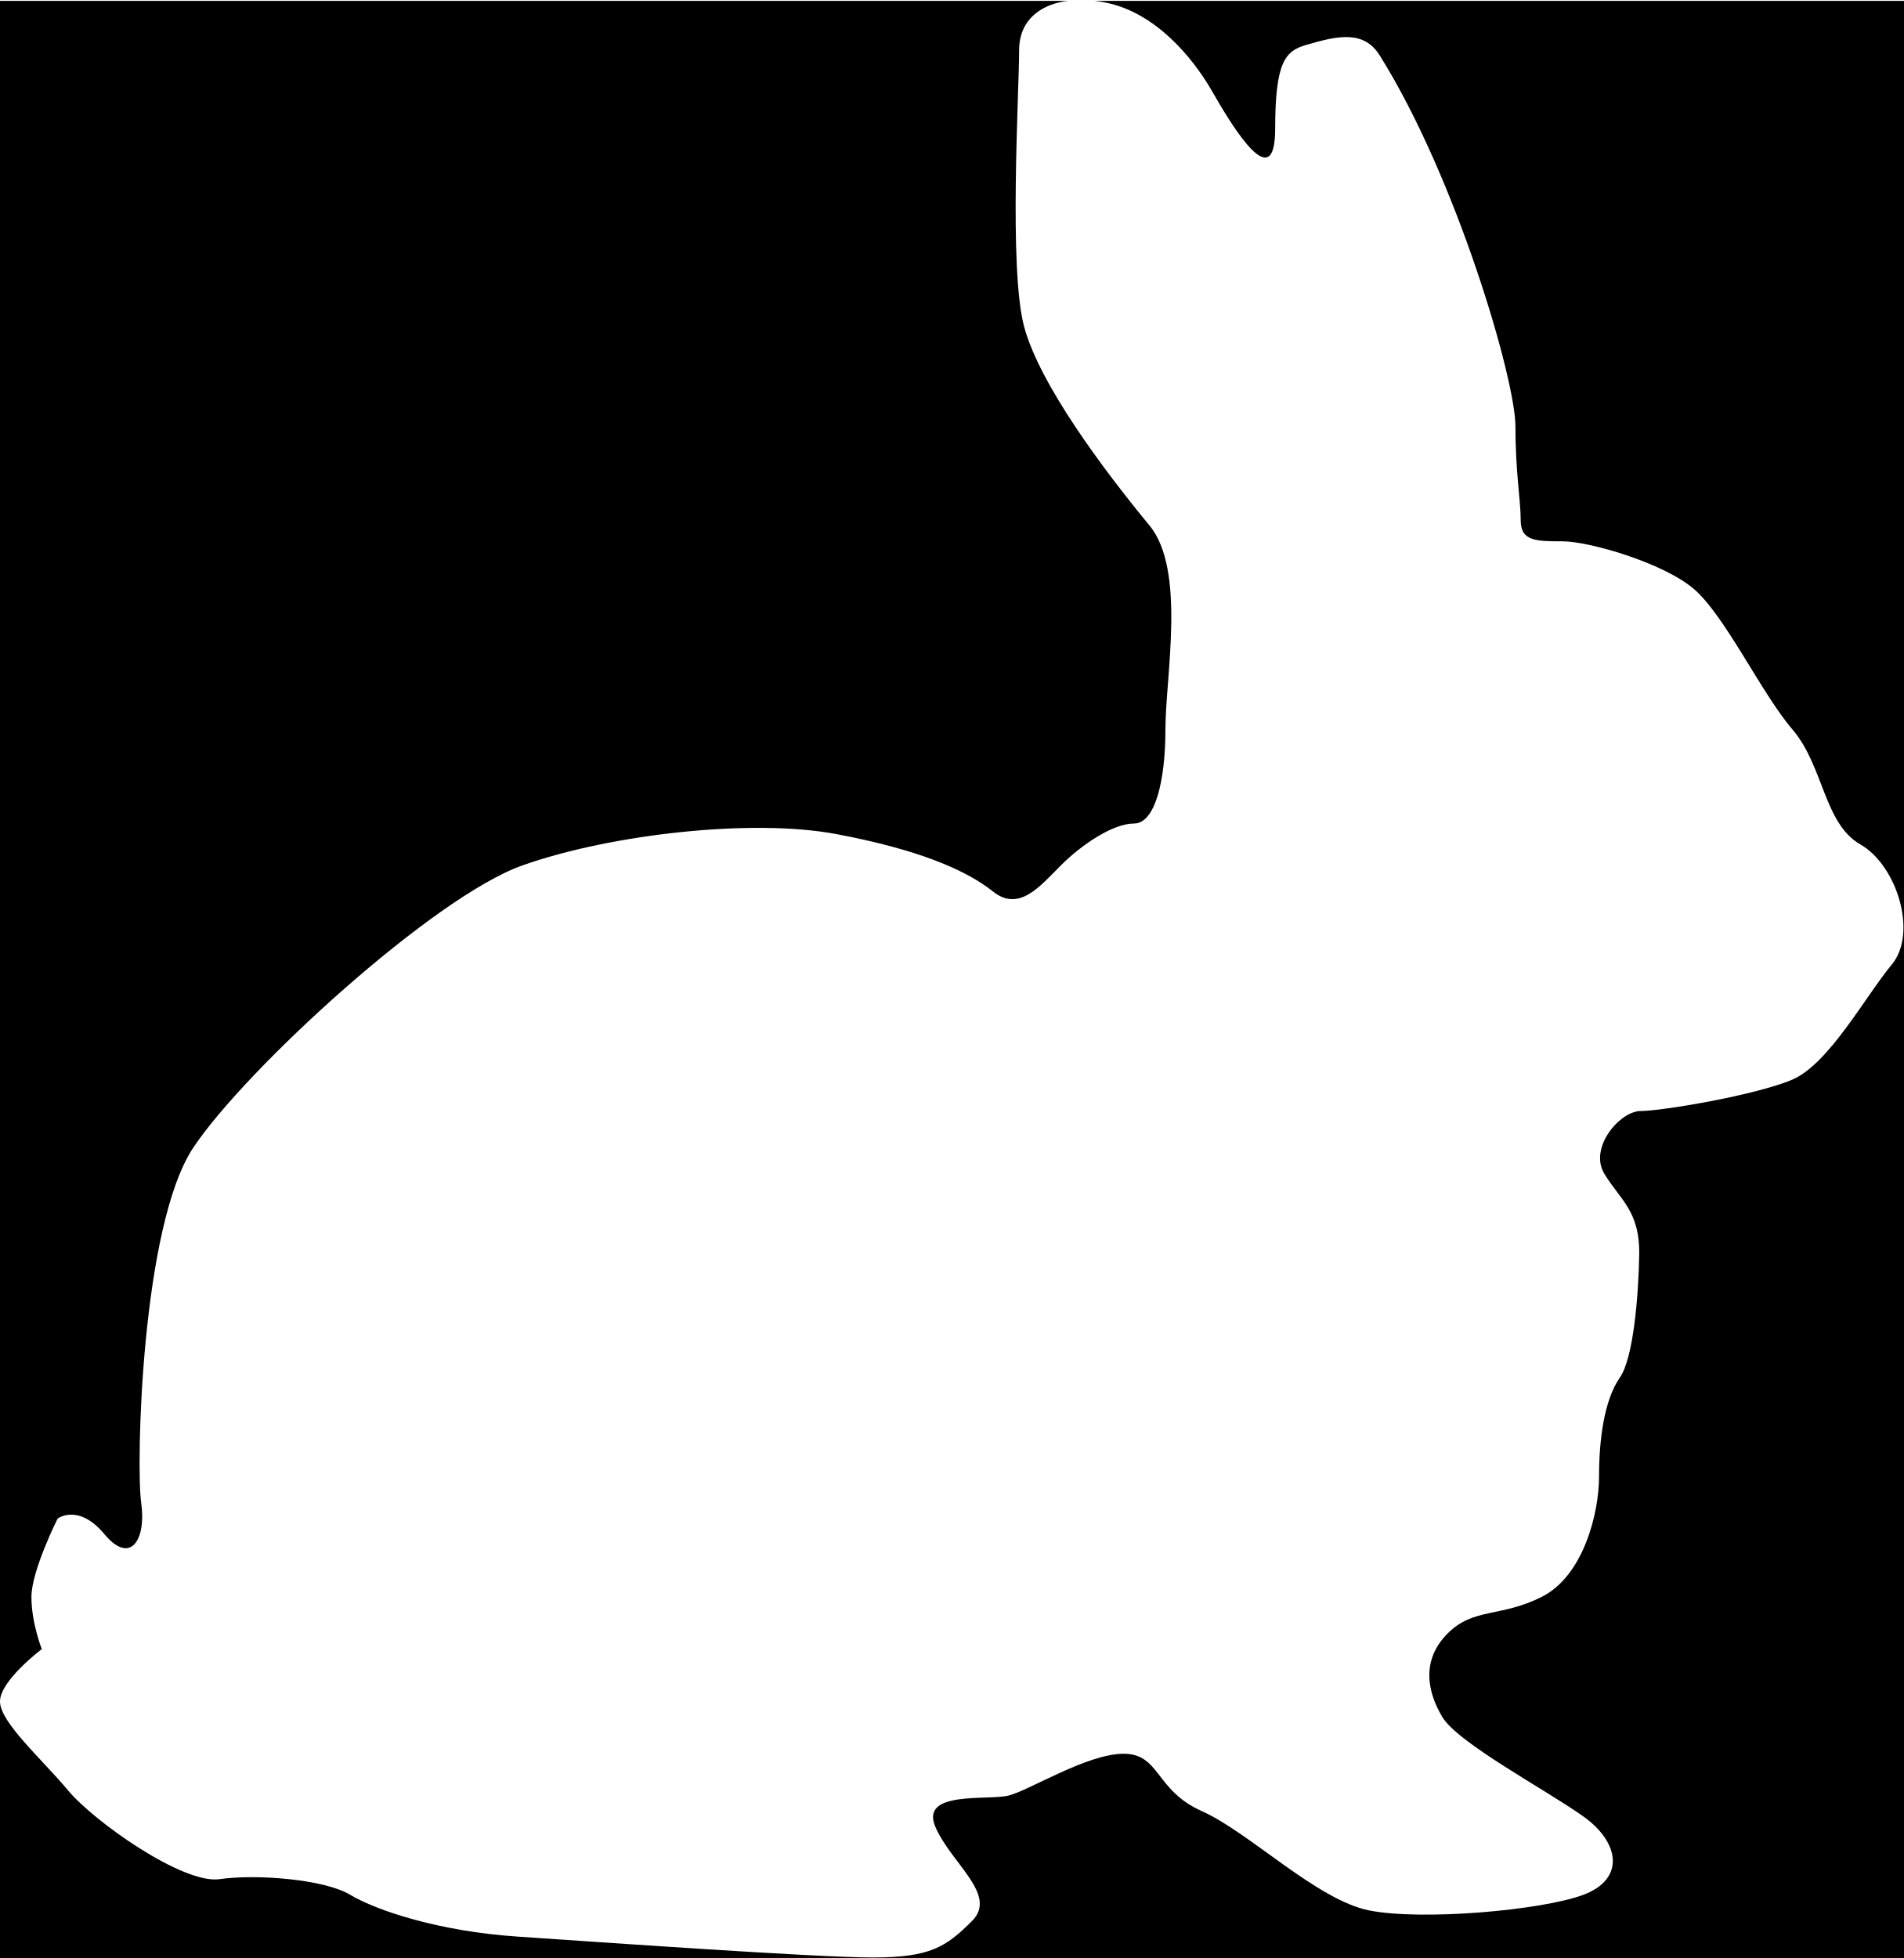
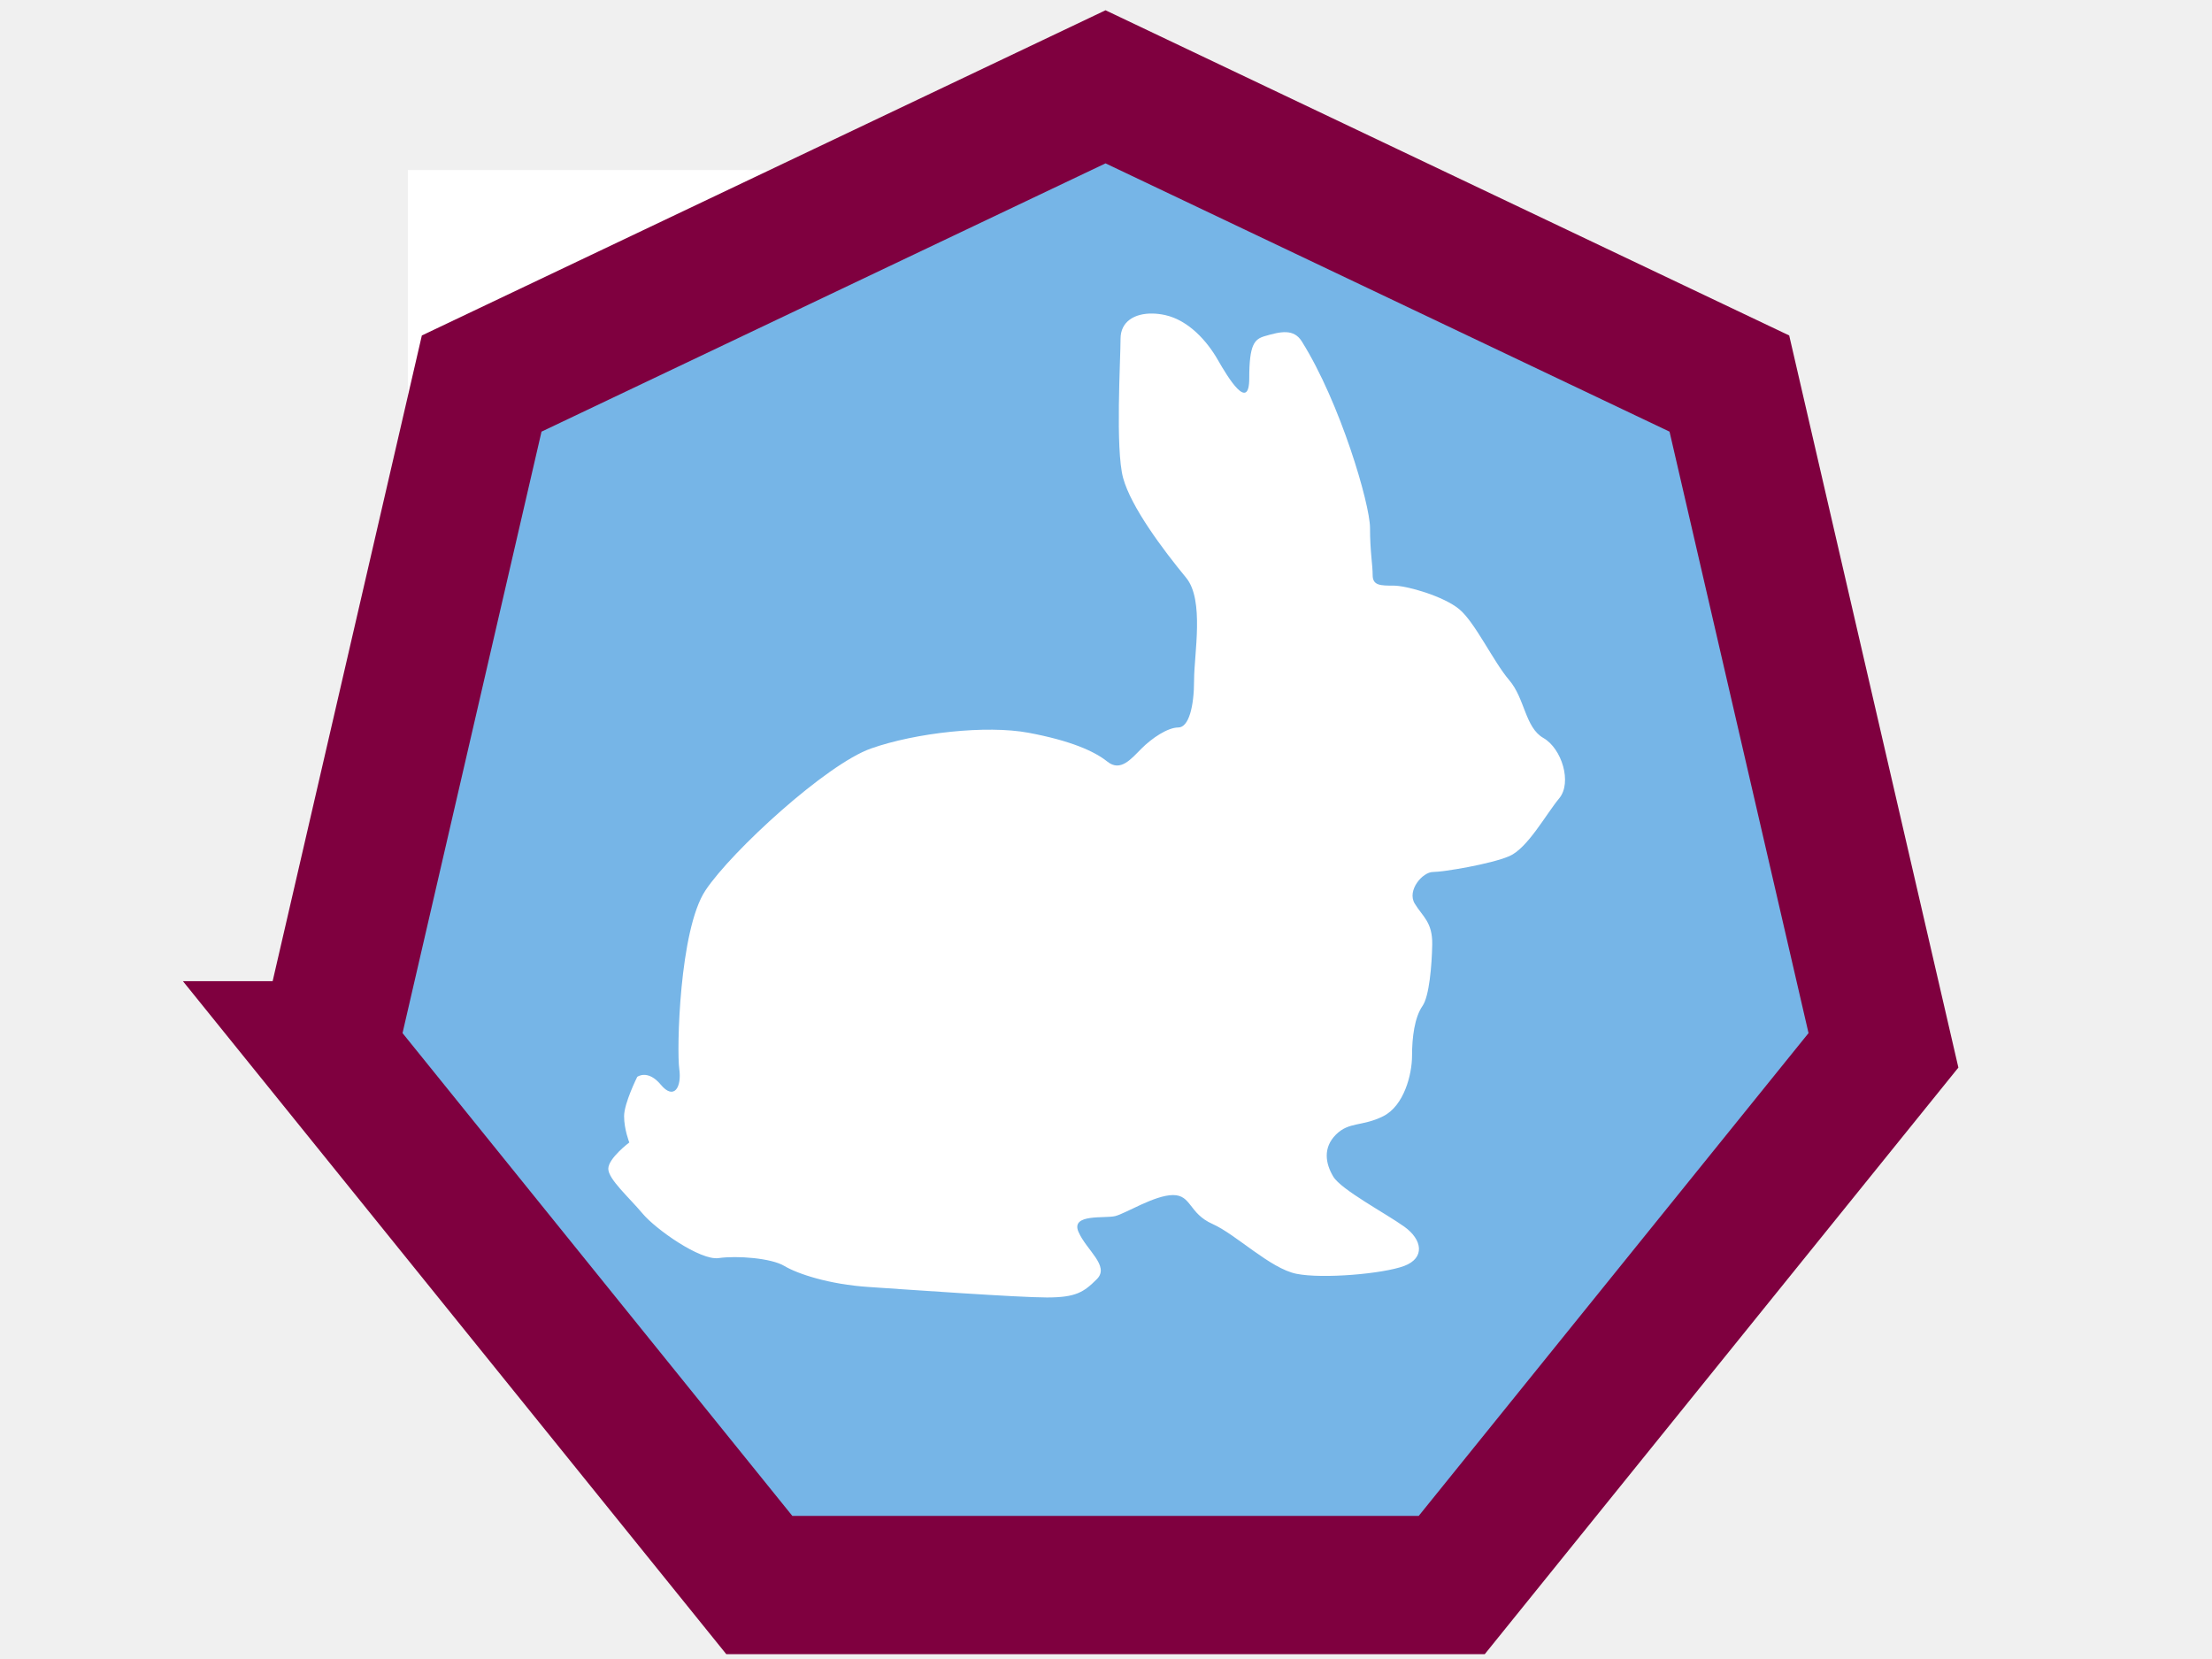
- <svg xmlns="http://www.w3.org/2000/svg" width="524" height="539">
+ <svg xmlns="http://www.w3.org/2000/svg" width="800" height="600">
  <g display="inline" id="imagebot_2">
    <rect id="imagebot_4" height="165" width="150" y="62" x="148" stroke-linecap="null" stroke-linejoin="null" stroke-dasharray="null" stroke-width="null" stroke="#ffffff" fill="#ffffff" />
-     <rect id="imagebot_5" height="554.754" width="554.165" y="-0.26" x="-21" stroke-linecap="null" stroke-linejoin="null" stroke-dasharray="null" stroke-width="null" stroke="#ffffff" fill="#000000" />
    <circle r="NaN" cy="172" cx="414" id="imagebot_6" stroke-opacity="null" stroke-linecap="null" stroke-linejoin="null" stroke-dasharray="null" stroke-width="null" fill="#ffffff" />
    <circle r="NaN" cy="141" cx="383" id="imagebot_7" stroke-opacity="null" stroke-linecap="null" stroke-linejoin="null" stroke-dasharray="null" stroke-width="null" fill="#ffffff" />
    <path d="M383,141 C 383,146,383,153,383,169 383,198,383,215,383,229 383,242,383,255,383,262 383,266,383,271,383,275 L 383,279 381,282" id="imagebot_8" stroke-opacity="null" stroke-linecap="null" stroke-linejoin="null" stroke-dasharray="null" stroke-width="null" stroke="#ffffff" fill="none" />
    <circle r="NaN" cy="282" cx="381" id="imagebot_9" stroke-opacity="null" stroke-linecap="null" stroke-linejoin="null" stroke-dasharray="null" stroke-width="null" fill="#ffffff" />
    <circle r="NaN" cy="282" cx="400" id="imagebot_10" stroke-opacity="null" stroke-linecap="null" stroke-linejoin="null" stroke-dasharray="null" stroke-width="null" fill="#ffffff" />
+     <path d="M118.481,379.866 L174.207,138.719 L399.828,31.398 L625.45,138.719 L681.178,379.866 L525.038,573.253 L274.619,573.253 L118.48,379.866 L118.481,379.866 z" id="imagebot_27" stroke-linecap="null" stroke-linejoin="null" stroke-dasharray="null" stroke-width="50" stroke="#7f003f" fill="#76b5e7" />
  </g>
  <g display="inline">
-     <path fill="#ffffff" d="M297.93,0.003 C288.137,-0.143 280.539,4.443 280.539,13.793 C280.539,25.301 277.629,74.208 281.944,90.032 S303.53,129.004 316.462,144.708 C326.531,156.935 320.81,186.404 320.81,200.789 S317.912,226.7 312.158,226.7 S297.799,232.452 292.045,238.206 C286.291,243.96 280.529,251.162 273.336,245.408 C266.144,239.654 253.183,233.914 230.167,229.598 C207.151,225.283 168.326,229.575 143.871,238.206 S67.611,294.317 53.227,315.894 C38.842,337.472 37.428,403.626 38.866,413.696 C40.304,423.766 35.957,430.979 28.765,422.347 C21.572,413.716 15.854,418.044 15.854,418.044 S8.651,432.414 8.651,439.607 C8.651,446.799 11.506,453.968 11.506,453.968 S0,462.618 0,468.373 C0,474.127 11.516,484.203 18.708,492.834 C25.901,501.465 50.359,518.734 60.429,517.295 C70.499,515.856 89.204,517.283 96.397,521.598 C103.589,525.914 120.844,531.666 142.421,533.104 C163.999,534.543 224.399,538.857 240.223,538.857 S260.391,535.993 267.583,528.8 C274.775,521.608 261.797,512.959 257.482,502.89 C253.166,492.82 271.886,495.72 277.64,494.282 S299.234,482.776 309.304,482.776 S317.92,492.832 330.867,498.586 C343.814,504.34 362.506,523.025 376.891,525.902 S424.363,525.914 435.871,521.598 C447.379,517.283 445.94,507.228 435.871,500.035 C425.801,492.843 401.364,479.868 397.049,472.675 C392.733,465.483 391.306,456.855 398.498,449.663 C405.691,442.471 412.857,445.36 424.365,439.606 C435.873,433.852 440.175,416.562 440.175,406.493 C440.175,396.423 441.544,385.479 445.928,379.177 C449.602,373.896 451.028,357.045 451.233,345.537 C451.452,333.248 445.94,330.288 441.624,323.096 C437.309,315.904 445.927,305.837 451.681,305.837 C457.435,305.837 483.332,301.501 493.402,297.186 C503.471,292.87 513.569,274.153 520.762,265.522 C527.955,256.891 522.18,238.207 512.111,232.453 S502.034,210.859 493.403,200.789 S474.718,169.159 466.087,161.967 C457.456,154.774 437.312,149.012 430.119,149.012 C422.926,149.012 418.613,149.013 418.613,143.259 S417.164,130.339 417.164,117.392 S400.921,48.927 379.791,15.242 C375.383,8.215 368.233,9.837 359.633,12.343 C353.939,14.003 351.025,16.699 351.025,35.399 C351.025,54.1 339.52,35.368 333.766,25.298 S317.903,3.714 304.957,0.837 C302.53,0.298 300.19,0.037 297.93,0.003 L297.93,0.003 z" id="imagebot_1" />
+     <path fill="#ffffff" d="M416.746,113.398 C410.279,113.302 405.262,116.33 405.262,122.505 C405.262,130.105 403.34,162.402 406.19,172.852 S420.444,198.588 428.984,208.958 C435.634,217.033 431.856,236.493 431.856,245.993 S429.942,263.104 426.142,263.104 S416.66,266.903 412.86,270.702 C409.06,274.502 405.255,279.258 400.505,275.458 C395.756,271.659 387.196,267.868 371.997,265.018 C356.798,262.168 331.159,265.003 315.009,270.702 S264.649,307.757 255.15,322.006 C245.65,336.255 244.716,379.942 245.666,386.592 C246.616,393.242 243.745,398.005 238.996,392.305 C234.246,386.605 230.469,389.463 230.469,389.463 S225.713,398.953 225.713,403.703 C225.713,408.452 227.598,413.187 227.598,413.187 S220,418.899 220,422.699 C220,426.499 227.605,433.153 232.354,438.853 C237.104,444.553 253.256,455.957 259.906,455.006 C266.556,454.056 278.908,454.998 283.659,457.848 C288.408,460.698 299.803,464.497 314.052,465.446 C328.301,466.397 368.188,469.245 378.638,469.245 S391.956,467.354 396.706,462.604 C401.455,457.855 392.885,452.143 390.035,445.494 C387.185,438.844 399.547,440.759 403.347,439.809 S417.607,432.211 424.257,432.211 S429.947,438.852 438.497,442.651 C447.047,446.451 459.391,458.79 468.89,460.69 S500.24,460.698 507.839,457.848 C515.439,454.998 514.489,448.358 507.839,443.608 C501.189,438.859 485.052,430.29 482.202,425.54 C479.352,420.791 478.41,415.093 483.159,410.344 C487.909,405.594 492.642,407.502 500.241,403.702 C507.841,399.902 510.682,388.485 510.682,381.835 C510.682,375.185 511.586,367.958 514.481,363.796 C516.907,360.309 517.849,349.181 517.984,341.581 C518.129,333.466 514.489,331.511 511.639,326.762 C508.789,322.012 514.48,315.364 518.28,315.364 C522.08,315.364 539.182,312.501 545.832,309.651 C552.481,306.801 559.149,294.441 563.899,288.741 C568.65,283.041 564.836,270.703 558.187,266.903 S551.532,252.643 545.832,245.993 S533.493,225.105 527.793,220.356 C522.094,215.606 508.791,211.801 504.041,211.801 C499.291,211.801 496.443,211.801 496.443,208.001 S495.486,199.469 495.486,190.919 S484.759,145.706 470.806,123.462 C467.895,118.821 463.173,119.892 457.494,121.548 C453.733,122.644 451.809,124.424 451.809,136.773 C451.809,149.123 444.211,136.753 440.412,130.103 S429.936,115.849 421.387,113.949 C419.784,113.593 418.239,113.42 416.746,113.398 L416.746,113.398 z" id="imagebot_1" />
    <circle r="NaN" cy="216" cx="237" id="imagebot_11" stroke-opacity="null" stroke-linecap="null" stroke-linejoin="null" stroke-dasharray="null" stroke-width="null" fill="#ffffff" />
  </g>
</svg>
